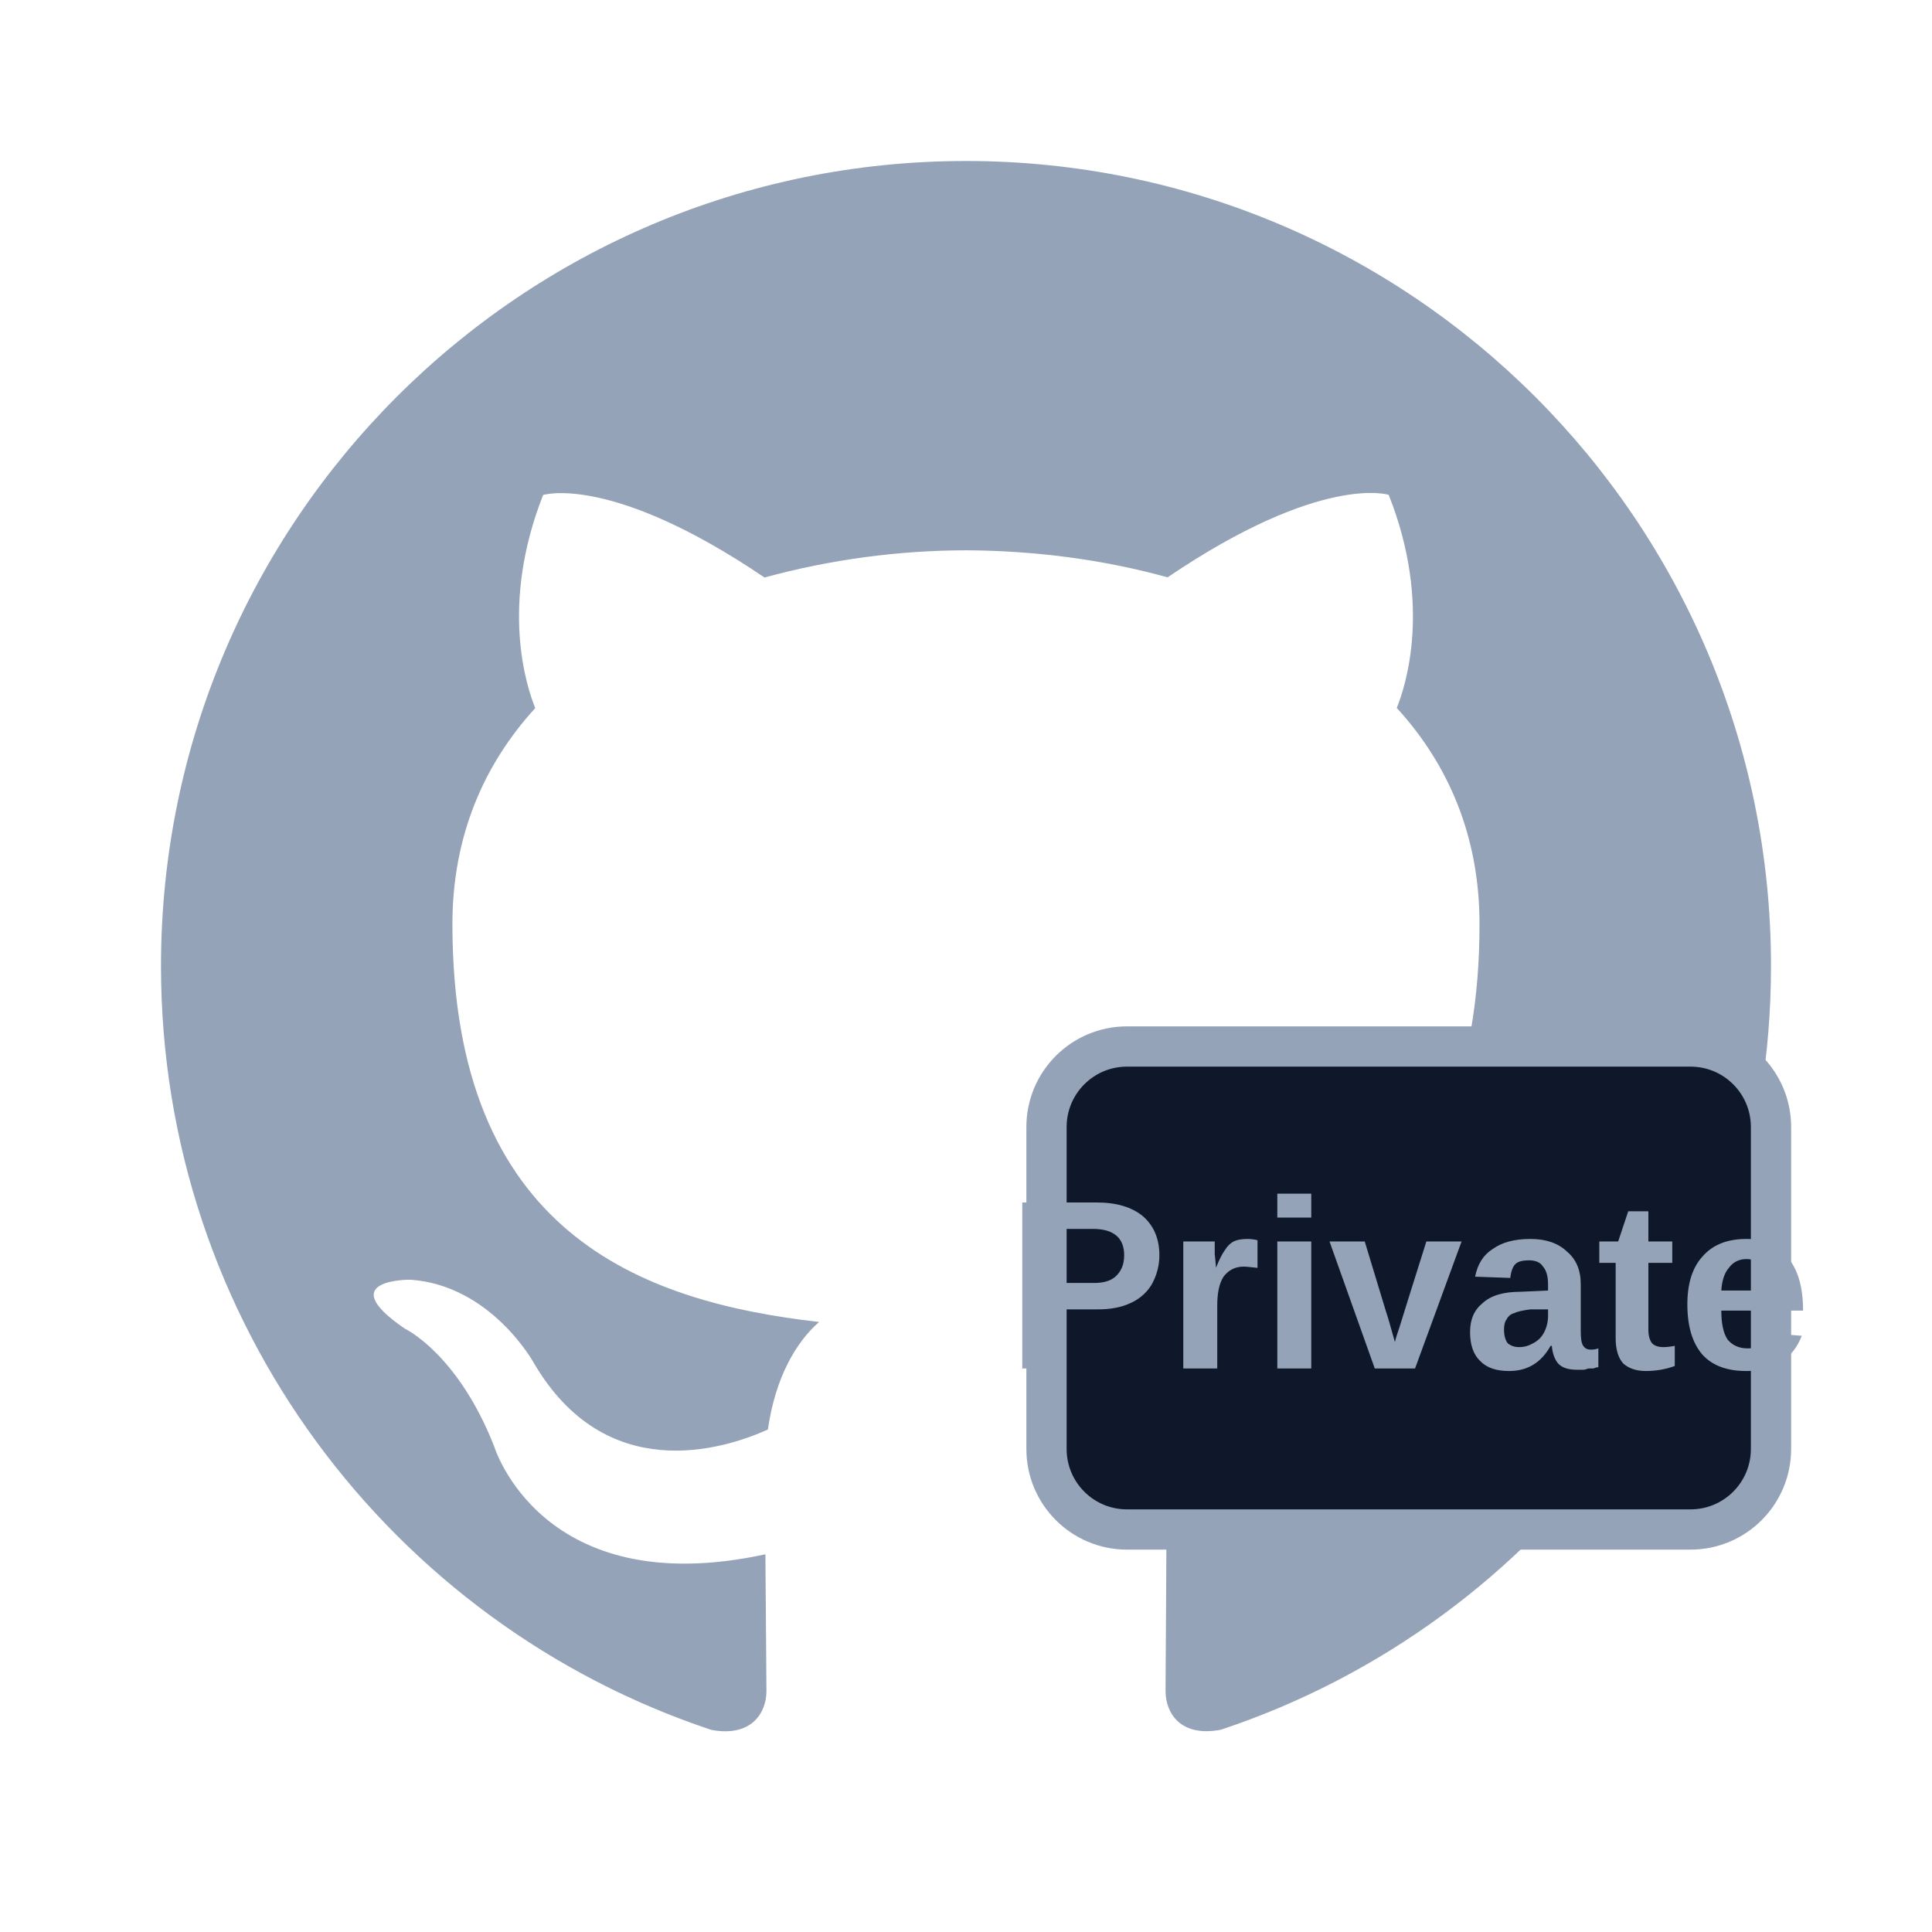
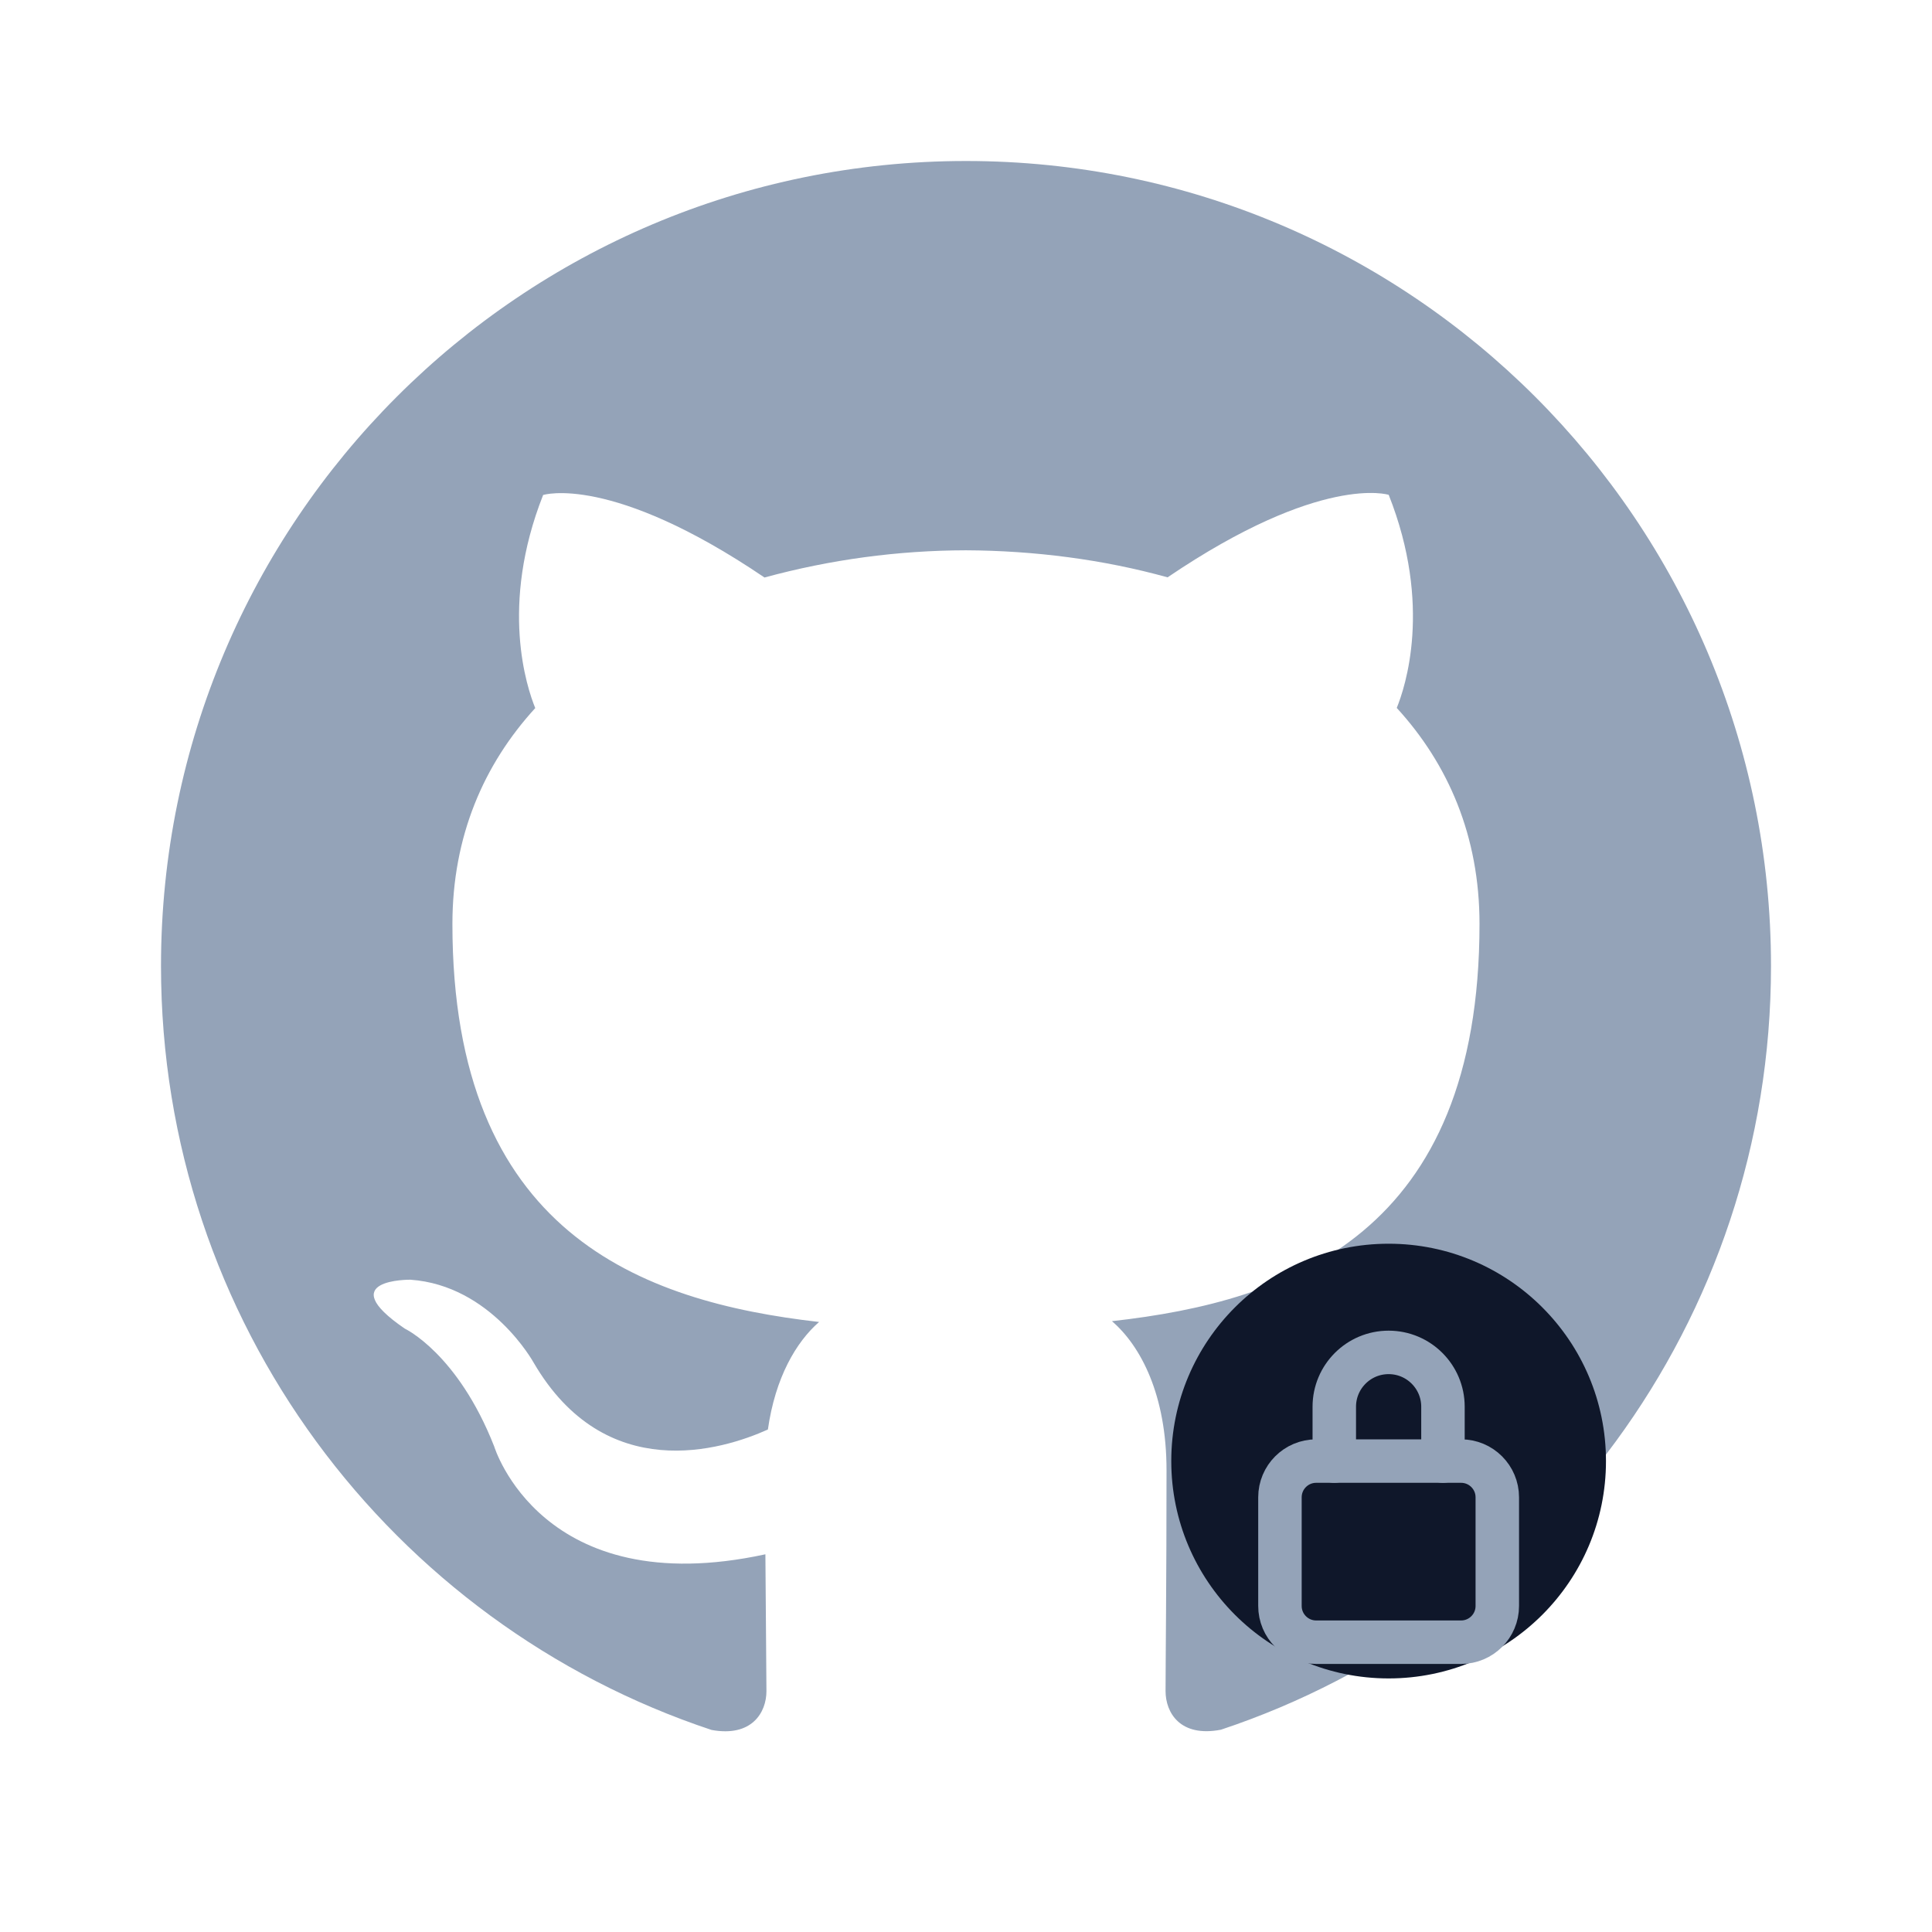
<svg xmlns="http://www.w3.org/2000/svg" width="24" height="24" viewBox="0 0 24 24" fill="none">
  <path d="M12 2C6.477 2 2 6.477 2 12c0 4.42 2.865 8.17 6.839 9.49.5.092.682-.217.682-.482 0-.237-.008-.866-.013-1.7-2.782.603-3.369-1.34-3.369-1.34-.454-1.156-1.11-1.463-1.11-1.463-.908-.62.069-.608.069-.608 1.003.07 1.531 1.03 1.531 1.03.892 1.529 2.341 1.087 2.91.831.092-.646.35-1.086.636-1.336-2.22-.253-4.555-1.11-4.555-4.943 0-1.091.39-1.984 1.029-2.683-.103-.253-.446-1.27.098-2.647 0 0 .84-.269 2.75 1.025A9.578 9.578 0 0112 6.836c.85.004 1.705.114 2.504.336 1.909-1.294 2.747-1.025 2.747-1.025.546 1.377.203 2.394.1 2.647.64.699 1.028 1.592 1.028 2.683 0 3.842-2.339 4.687-4.566 4.935.359.309.678.919.678 1.852 0 1.336-.012 2.415-.012 2.743 0 .267.18.578.688.48C19.138 20.167 22 16.418 22 12c0-5.523-4.477-10-10-10z" fill="#94a3b8" />
-   <rect x="13" y="13" width="9" height="6" rx="1" fill="#0f172a" />
-   <rect x="13" y="13" width="9" height="6" rx="1" fill="none" stroke="#94a3b8" stroke-width="0.5" />
-   <text x="17.5" y="17" font-family="Arial, sans-serif" font-size="3" font-weight="600" fill="#94a3b8" text-anchor="middle">Private</text>
+   <g transform="translate(15, 15) scale(0.45)">
+     <circle cx="5" cy="7" r="6" fill="#0f172a" />
+     <rect x="2" y="7" width="6" height="5" rx="1" ry="1" fill="none" stroke="#94a3b8" stroke-width="1.2" />
+     <path d="M3.5 7V5.5a1.5 1.5 0 0 1 3 0V7" fill="none" stroke="#94a3b8" stroke-width="1.2" stroke-linecap="round" />
+   </g>
</svg>
